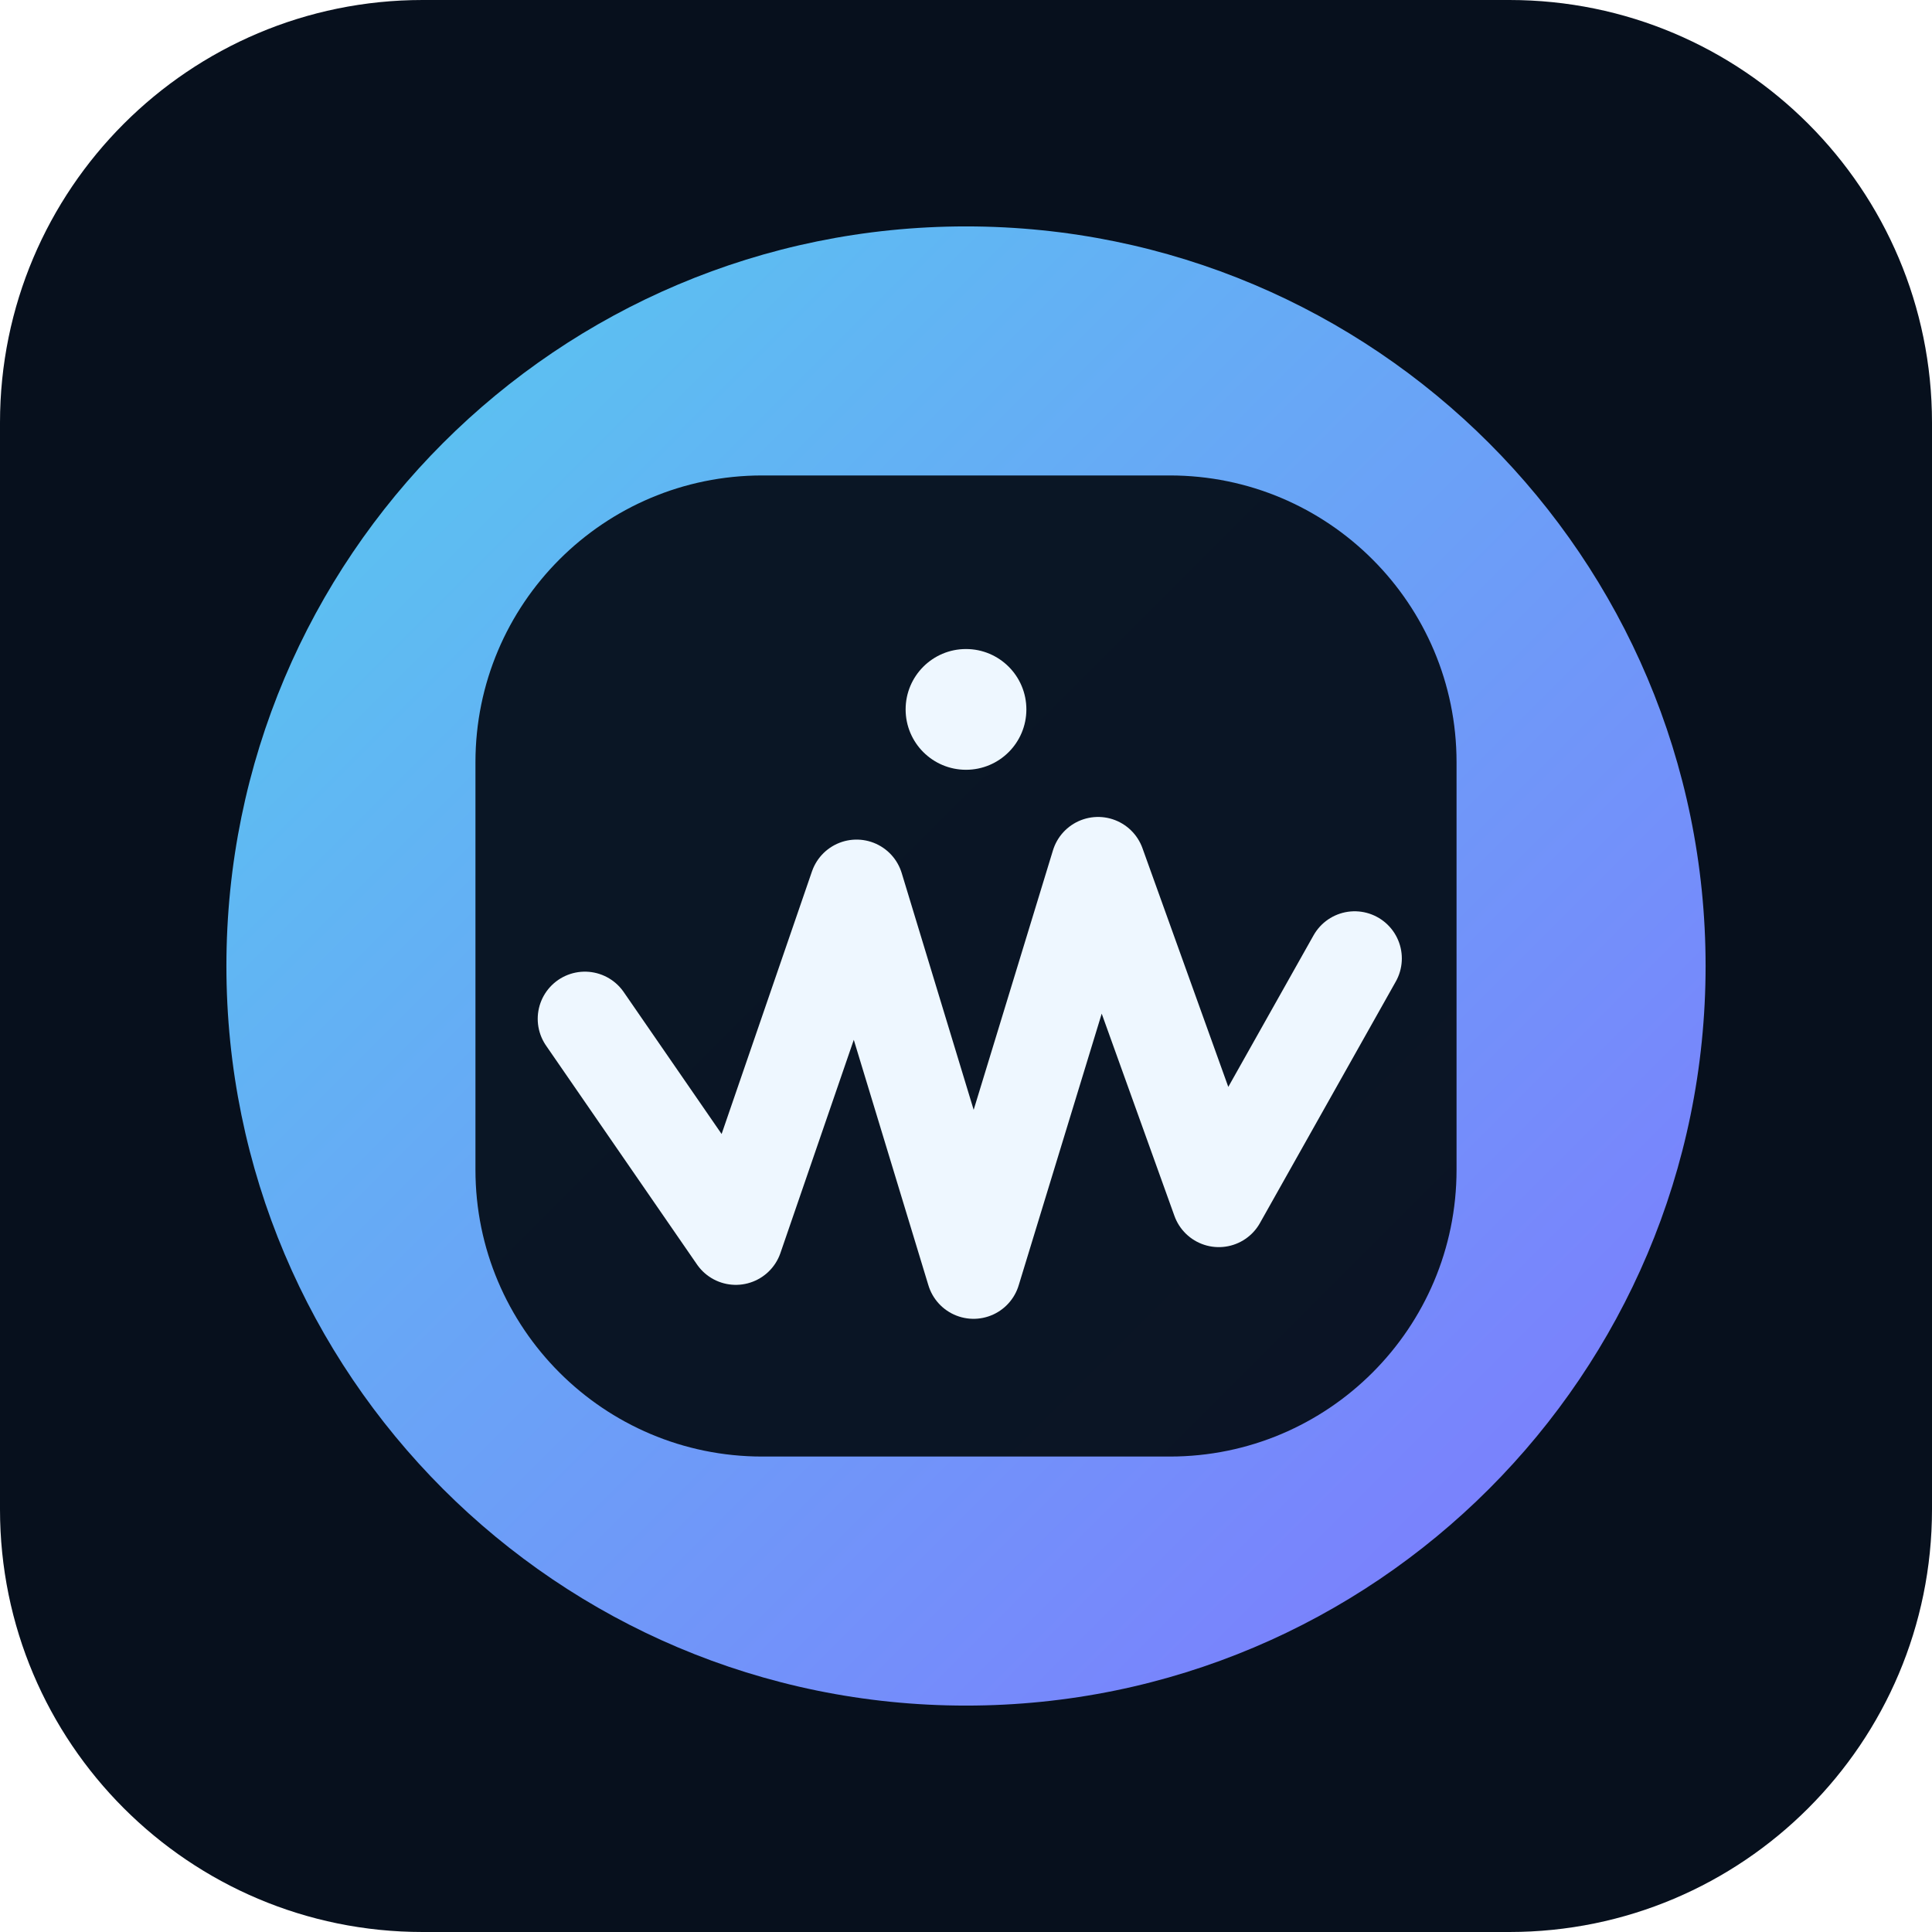
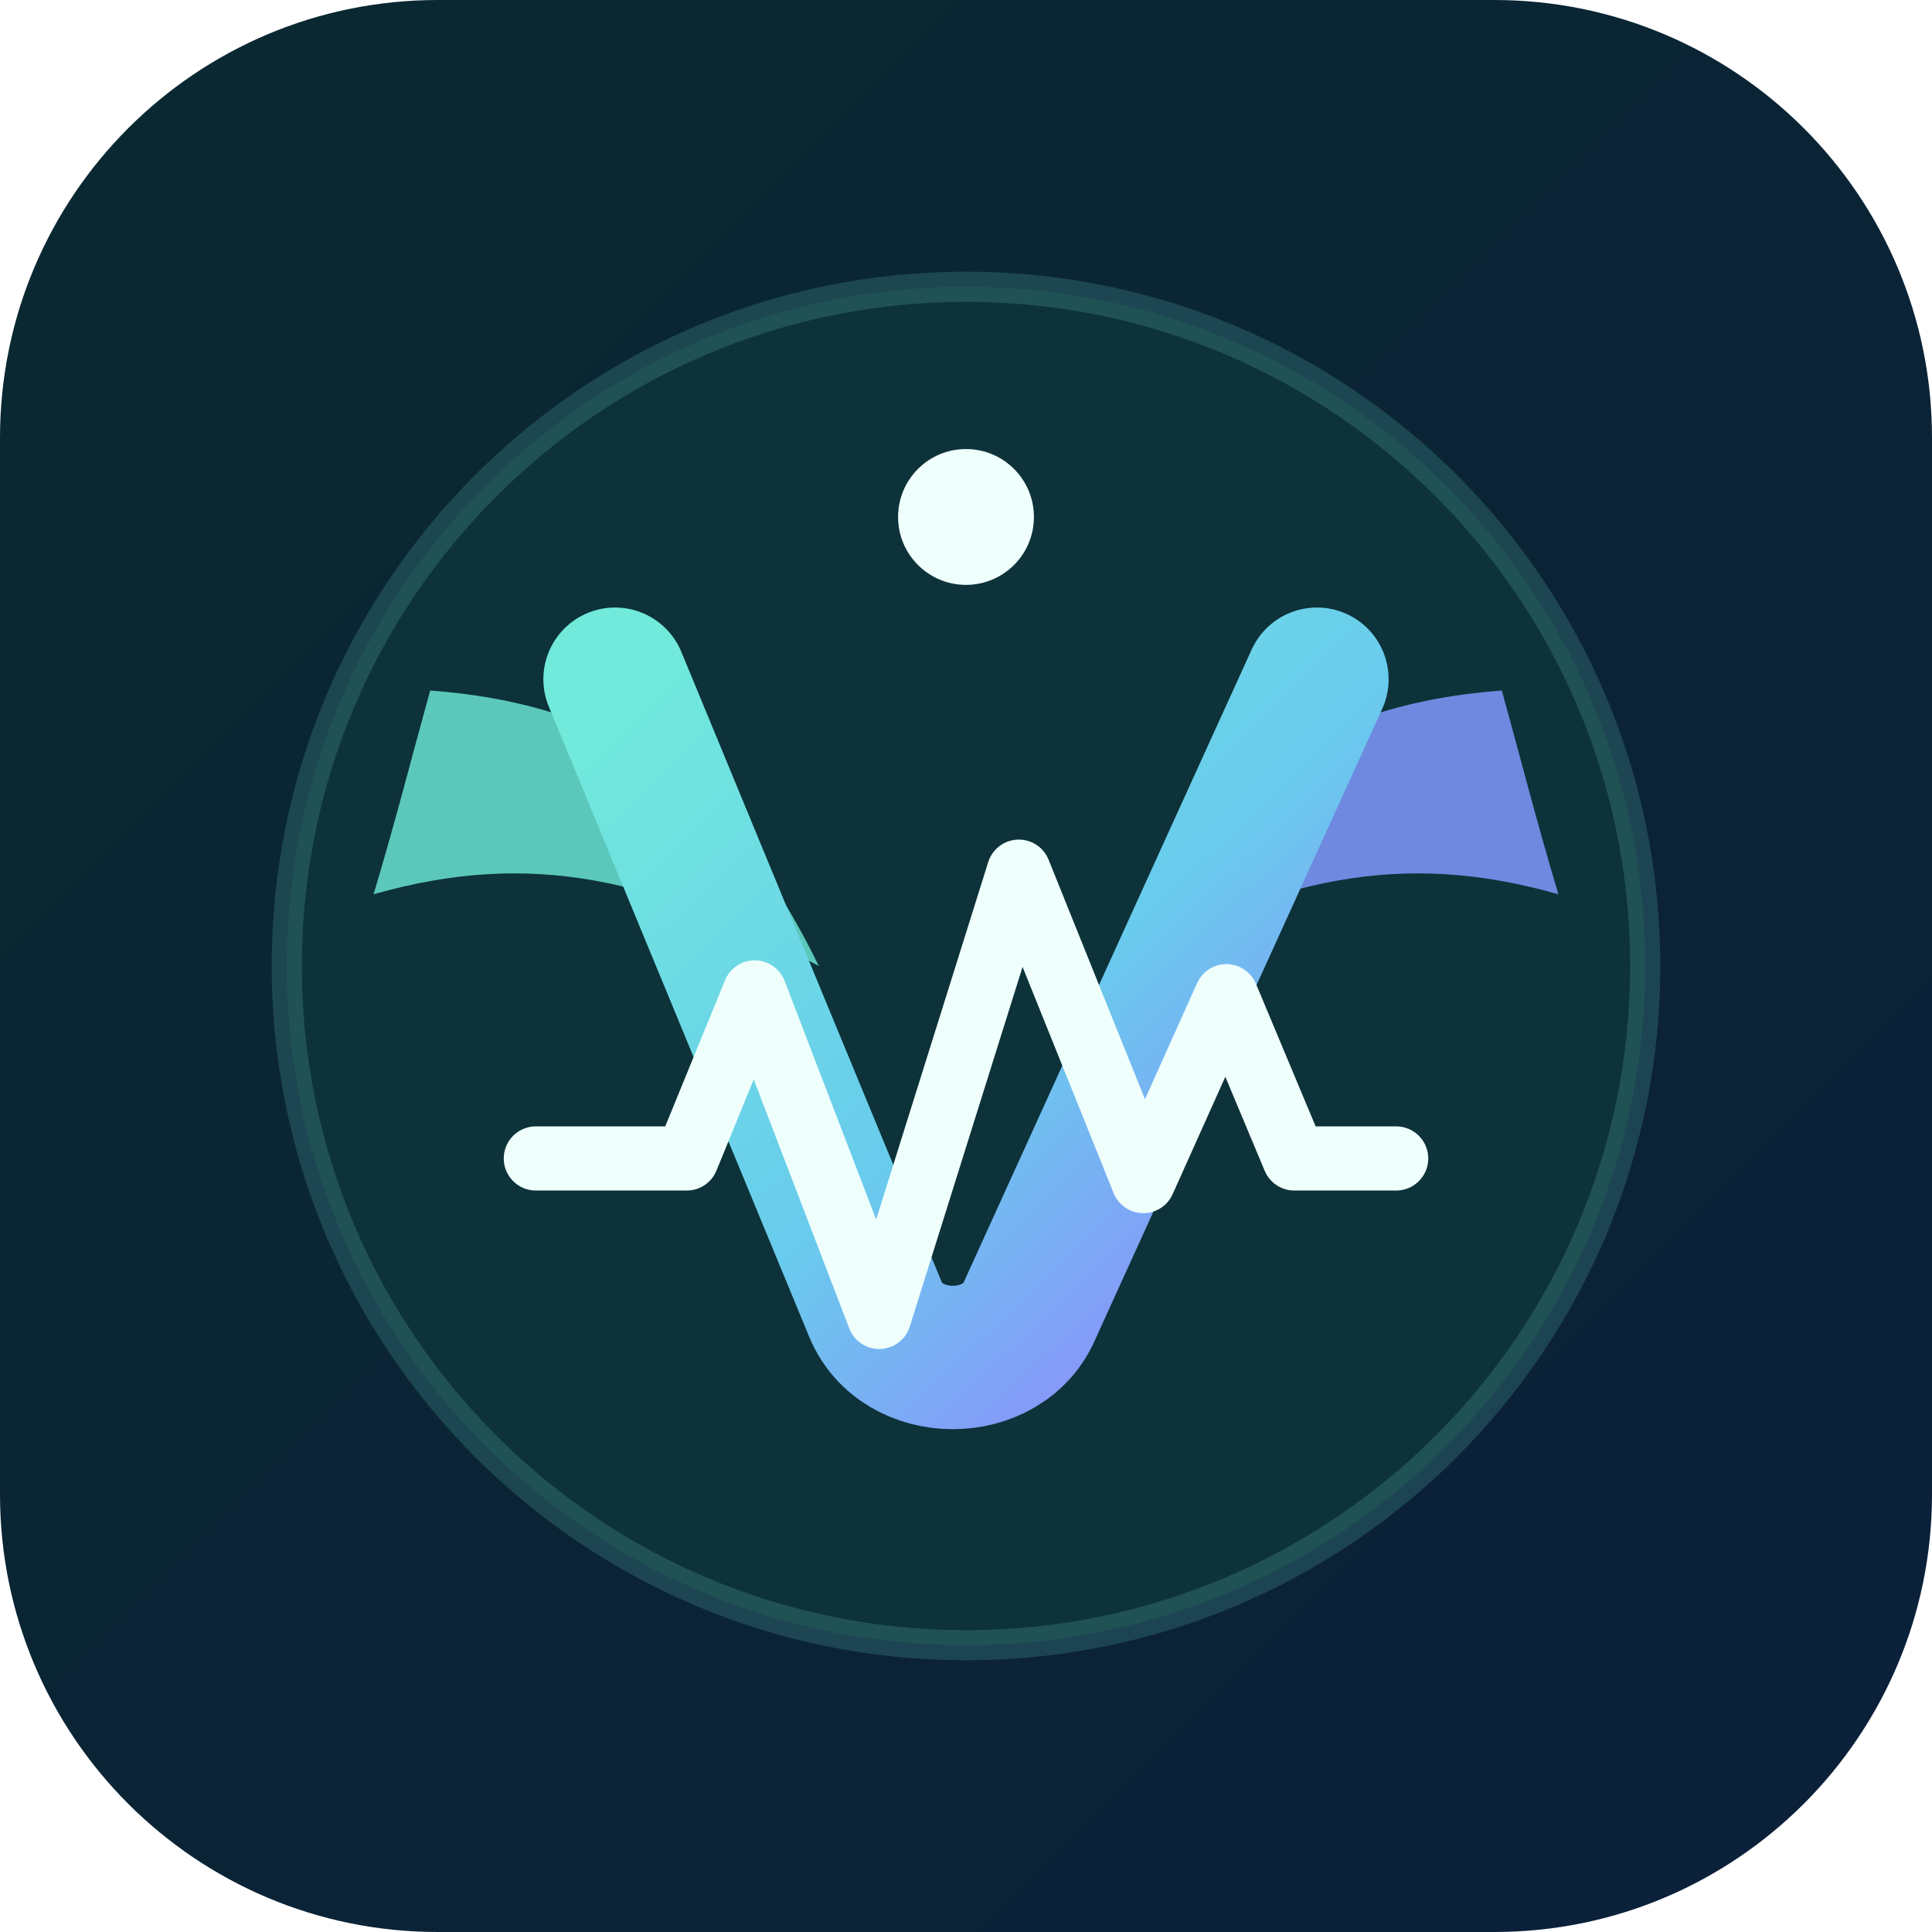
<svg xmlns="http://www.w3.org/2000/svg" viewBox="0 0 512 512">
  <defs>
-     <linearGradient id="g" x1="0" y1="0" x2="1" y2="1">
-       <stop offset="0" stop-color="#56ccef" />
-       <stop offset="1" stop-color="#8075ff" />
+     <linearGradient id="bg" x1="0" y1="0" x2="1" y2="1">
+       <stop offset="0" stop-color="#0a2930" />
+       <stop offset="1" stop-color="#0b1f3a" />
+     </linearGradient>
+     <linearGradient id="a" x1="0" y1="0" x2="1" y2="1">
+       <stop offset="0" stop-color="#71eadb" />
+       <stop offset=".55" stop-color="#69cbed" />
+       <stop offset="1" stop-color="#947fff" />
    </linearGradient>
  </defs>
-   <rect width="512" height="512" rx="112" fill="#07101d" />
-   <circle cx="256" cy="256" r="196" fill="url(#g)" />
-   <rect x="126" y="126" width="260" height="260" rx="76" fill="#07101d" fill-opacity=".96" />
-   <path d="M155 270 L195 328 L227 235 L258 337 L291 229 L323 318 L359 254" fill="none" stroke="#eef7ff" stroke-width="25" stroke-linecap="round" stroke-linejoin="round" />
-   <circle cx="256" cy="188" r="16" fill="#eef7ff" />
+   <rect width="512" height="512" rx="116" fill="url(#bg)" />
+   <circle cx="256" cy="256" r="180" fill="#0d3239" stroke="#6fe0d5" stroke-opacity=".18" stroke-width="8" />
+   <path d="M114 183c54 4 82 30 103 73-43-23-76-31-118-19 6-20 10-36 15-54Z" fill="#65dccc" opacity=".88" />
+   <path d="M398 183c-54 4-82 30-103 73 43-23 76-31 118-19-6-20-10-36-15-54Z" fill="#7a95f5" opacity=".88" />
+   <path d="M163 180 232 347c7 17 34 17 41 0l76-167" fill="none" stroke="url(#a)" stroke-width="38" stroke-linecap="round" stroke-linejoin="round" />
+   <path d="M142 307h40l18-44 33 86 37-118 33 82 22-49 18 43h27" fill="none" stroke="#effffc" stroke-width="17" stroke-linecap="round" stroke-linejoin="round" />
+   <circle cx="256" cy="137" r="18" fill="#effffc" />
</svg>
